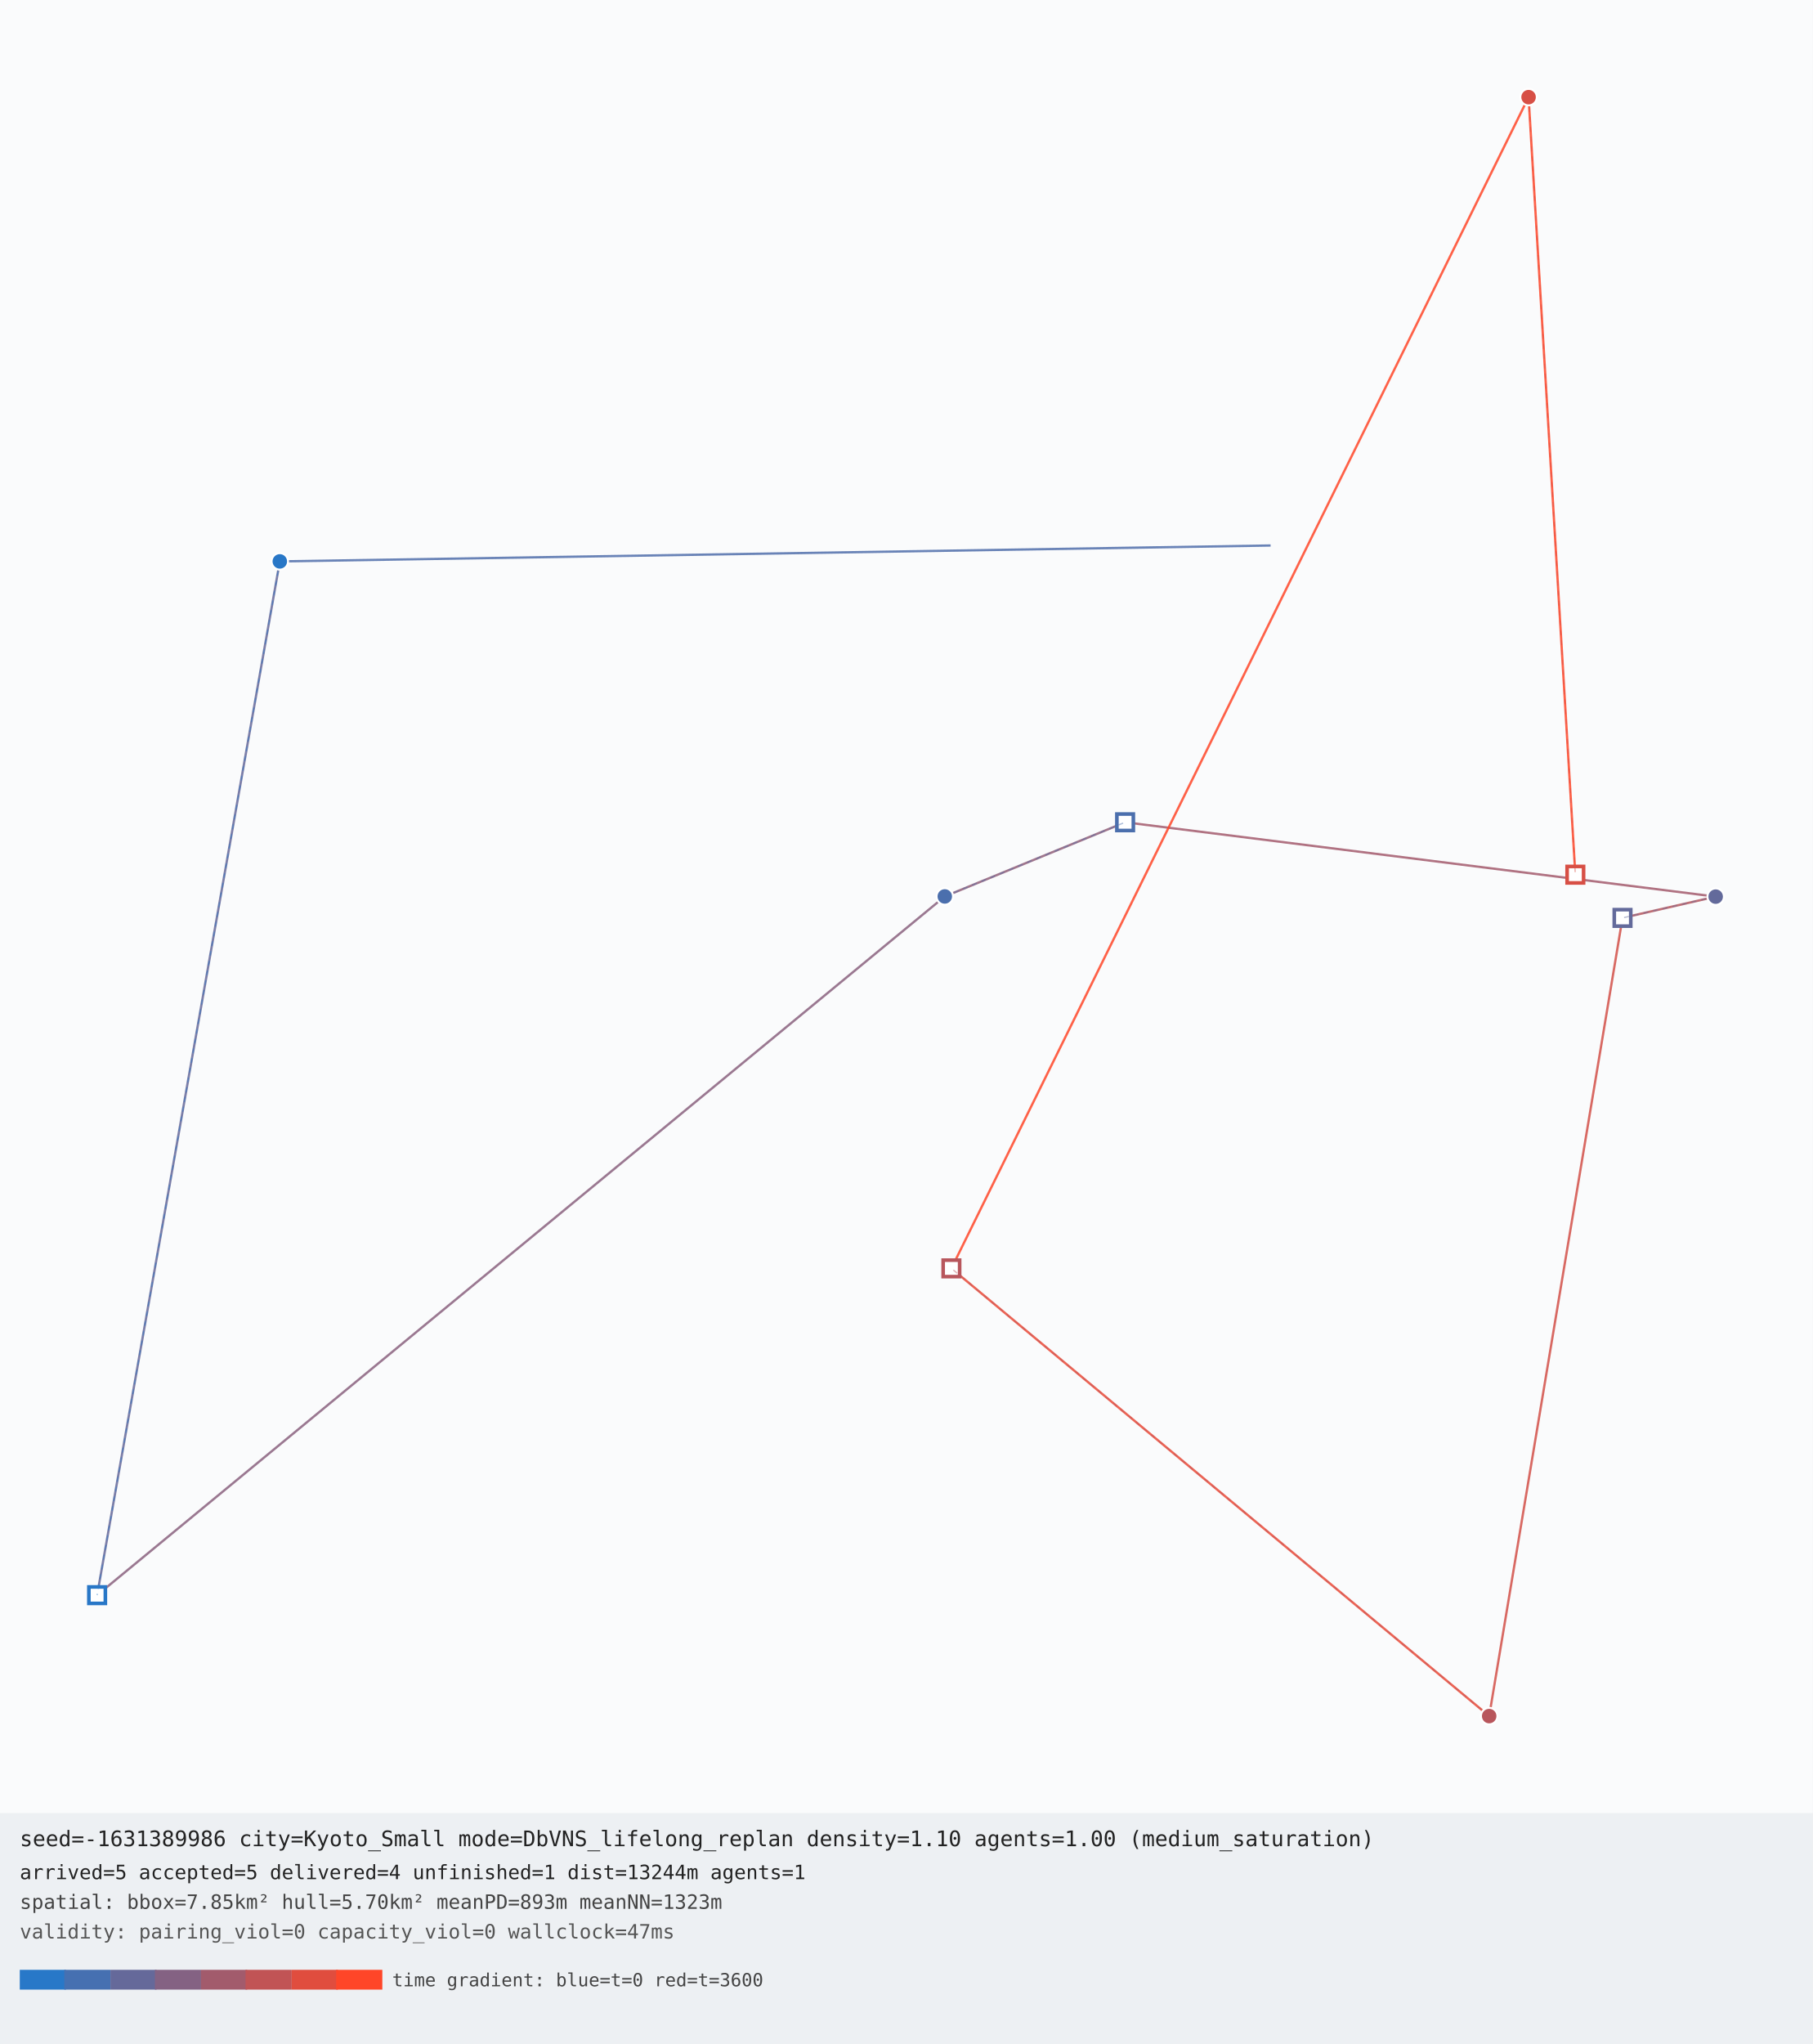
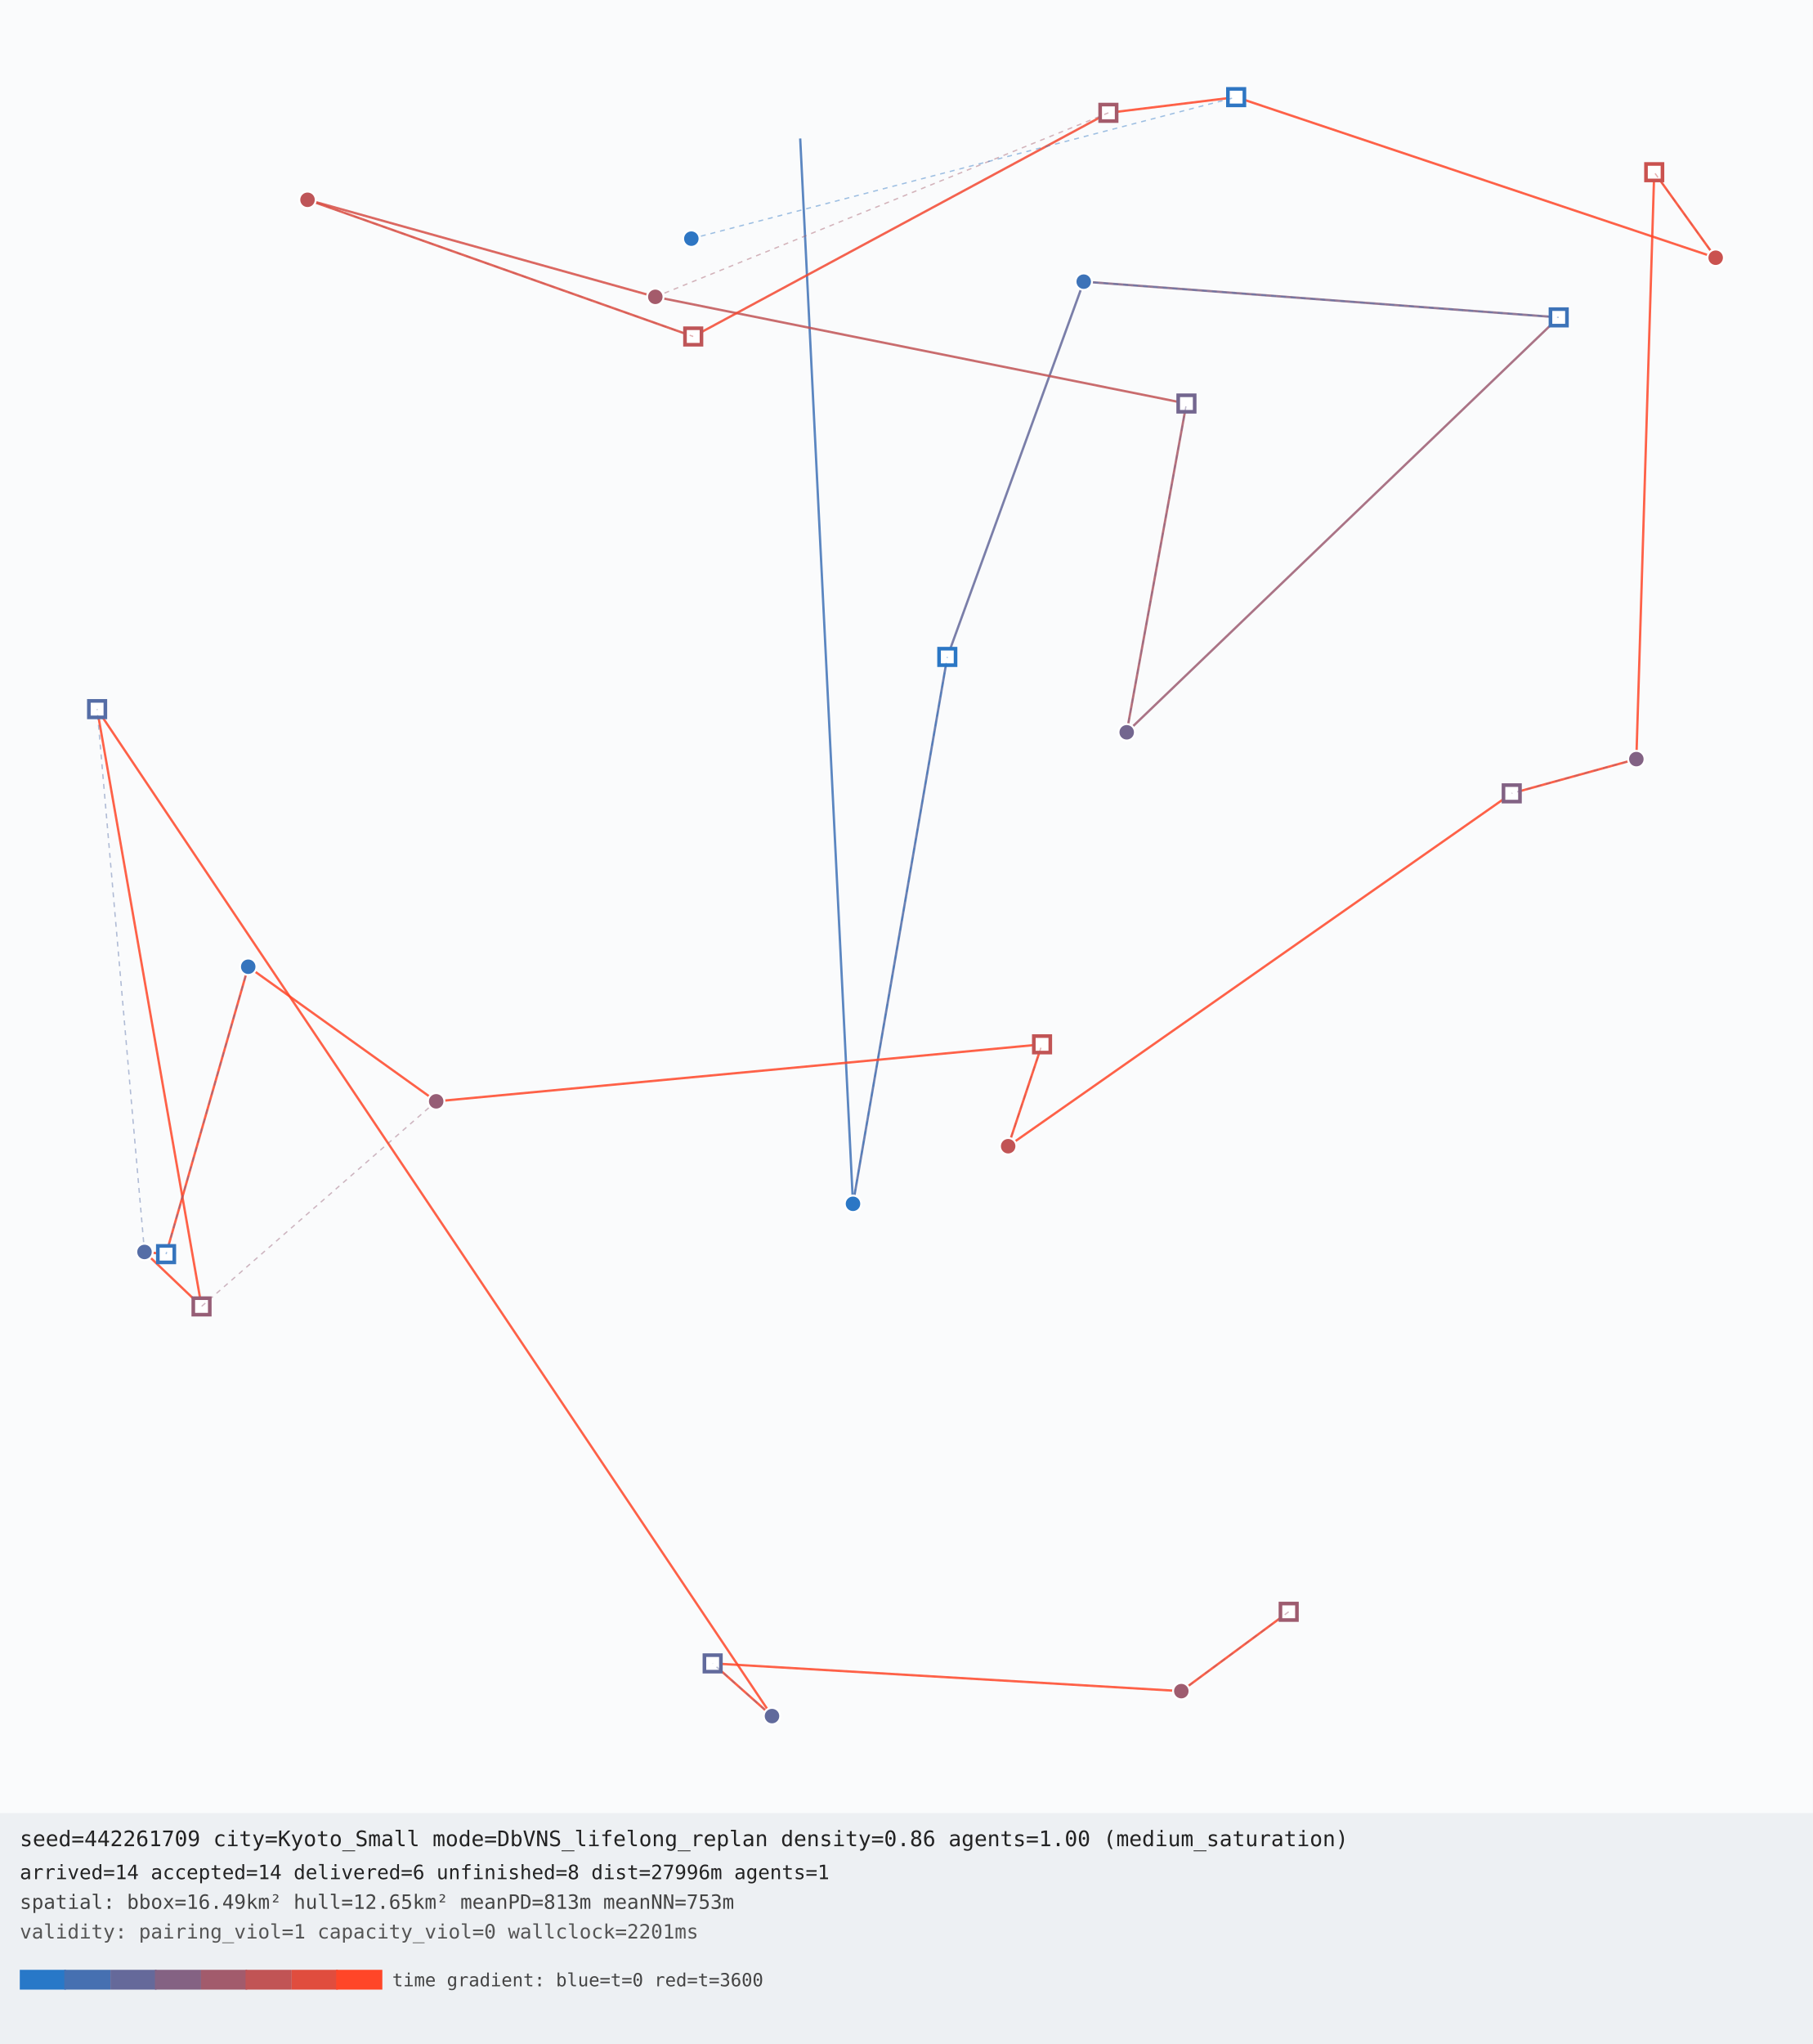
<svg xmlns="http://www.w3.org/2000/svg" width="1100" height="1240">
  <rect width="1100" height="1100" fill="#fafbfc" />
-   <line x1="770.995" y1="330.926" x2="169.787" y2="340.573" stroke="rgb(80,110,170)" stroke-width="1.4" opacity="0.85" />
-   <line x1="169.787" y1="340.573" x2="58.929" y2="967.713" stroke="rgb(102,105,153)" stroke-width="1.4" opacity="0.85" />
-   <line x1="58.929" y1="967.713" x2="573.293" y2="543.827" stroke="rgb(138,97,126)" stroke-width="1.4" opacity="0.85" />
-   <line x1="573.293" y1="543.827" x2="682.718" y2="498.831" stroke="rgb(145,95,121)" stroke-width="1.4" opacity="0.85" />
-   <line x1="682.718" y1="498.831" x2="1041.07" y2="543.943" stroke="rgb(163,91,108)" stroke-width="1.4" opacity="0.85" />
-   <line x1="1041.07" y1="543.943" x2="984.544" y2="556.845" stroke="rgb(181,87,94)" stroke-width="1.4" opacity="0.85" />
-   <line x1="984.544" y1="556.845" x2="903.636" y2="1041.07" stroke="rgb(210,80,72)" stroke-width="1.4" opacity="0.85" />
-   <line x1="903.636" y1="1041.07" x2="577.306" y2="769.47" stroke="rgb(234,74,55)" stroke-width="1.4" opacity="0.85" />
-   <line x1="577.306" y1="769.47" x2="927.538" y2="58.929" stroke="rgb(255,70,40)" stroke-width="1.4" opacity="0.85" />
-   <line x1="927.538" y1="58.929" x2="955.92" y2="530.63" stroke="rgb(255,70,40)" stroke-width="1.4" opacity="0.85" />
-   <circle cx="169.787" cy="340.573" r="5" fill="rgb(40,119,199)" stroke="white" stroke-width="1.2" />
-   <rect x="53.929" y="962.713" width="10" height="10" fill="white" stroke="rgb(40,119,199)" stroke-width="2.2" />
-   <line x1="169.787" y1="340.573" x2="58.929" y2="967.713" stroke="rgb(40,119,199)" stroke-width="0.8" stroke-dasharray="3,3" opacity="0.45" />
-   <circle cx="573.293" cy="543.827" r="5" fill="rgb(75,111,173)" stroke="white" stroke-width="1.2" />
-   <rect x="677.718" y="493.831" width="10" height="10" fill="white" stroke="rgb(75,111,173)" stroke-width="2.2" />
-   <line x1="573.293" y1="543.827" x2="682.718" y2="498.831" stroke="rgb(75,111,173)" stroke-width="0.8" stroke-dasharray="3,3" opacity="0.45" />
-   <circle cx="1041.07" cy="543.943" r="5" fill="rgb(99,106,155)" stroke="white" stroke-width="1.2" />
-   <rect x="979.544" y="551.845" width="10" height="10" fill="white" stroke="rgb(99,106,155)" stroke-width="2.2" />
-   <line x1="1041.07" y1="543.943" x2="984.544" y2="556.845" stroke="rgb(99,106,155)" stroke-width="0.8" stroke-dasharray="3,3" opacity="0.45" />
-   <circle cx="903.636" cy="1041.07" r="5" fill="rgb(184,86,92)" stroke="white" stroke-width="1.2" />
-   <rect x="572.306" y="764.47" width="10" height="10" fill="white" stroke="rgb(184,86,92)" stroke-width="2.2" />
-   <line x1="903.636" y1="1041.07" x2="577.306" y2="769.47" stroke="rgb(184,86,92)" stroke-width="0.8" stroke-dasharray="3,3" opacity="0.45" />
-   <circle cx="927.538" cy="58.929" r="5" fill="rgb(215,79,69)" stroke="white" stroke-width="1.2" />
-   <rect x="950.92" y="525.63" width="10" height="10" fill="white" stroke="rgb(215,79,69)" stroke-width="2.2" />
-   <line x1="927.538" y1="58.929" x2="955.92" y2="530.63" stroke="rgb(215,79,69)" stroke-width="0.8" stroke-dasharray="3,3" opacity="0.45" />
+   <line x1="485.564" y1="84.012" x2="517.597" y2="730.289" stroke="rgb(63,114,182)" stroke-width="1.4" opacity="0.85" />
+   <line x1="517.597" y1="730.289" x2="574.827" y2="398.524" stroke="rgb(84,109,167)" stroke-width="1.4" opacity="0.85" />
+   <line x1="574.827" y1="398.524" x2="657.604" y2="170.861" stroke="rgb(100,105,154)" stroke-width="1.4" opacity="0.85" />
+   <line x1="657.604" y1="170.861" x2="945.824" y2="192.542" stroke="rgb(130,99,132)" stroke-width="1.4" opacity="0.85" />
+   <line x1="945.824" y1="192.542" x2="683.683" y2="444.25" stroke="rgb(156,92,113)" stroke-width="1.4" opacity="0.85" />
+   <line x1="683.683" y1="444.25" x2="719.929" y2="244.799" stroke="rgb(172,89,101)" stroke-width="1.4" opacity="0.85" />
+   <line x1="719.929" y1="244.799" x2="397.654" y2="180.078" stroke="rgb(193,84,85)" stroke-width="1.4" opacity="0.85" />
+   <line x1="397.654" y1="180.078" x2="186.602" y2="121.206" stroke="rgb(214,79,70)" stroke-width="1.4" opacity="0.85" />
+   <line x1="186.602" y1="121.206" x2="420.653" y2="204.131" stroke="rgb(222,77,64)" stroke-width="1.4" opacity="0.85" />
+   <line x1="420.653" y1="204.131" x2="672.57" y2="68.446" stroke="rgb(243,72,48)" stroke-width="1.4" opacity="0.85" />
+   <line x1="672.57" y1="68.446" x2="750.1" y2="58.929" stroke="rgb(255,70,40)" stroke-width="1.4" opacity="0.85" />
+   <line x1="750.1" y1="58.929" x2="1041.07" y2="156.346" stroke="rgb(255,70,40)" stroke-width="1.4" opacity="0.85" />
+   <line x1="1041.07" y1="156.346" x2="1003.78" y2="104.467" stroke="rgb(255,70,40)" stroke-width="1.4" opacity="0.85" />
+   <line x1="1003.78" y1="104.467" x2="992.938" y2="460.511" stroke="rgb(255,70,40)" stroke-width="1.4" opacity="0.85" />
+   <line x1="992.938" y1="460.511" x2="917.321" y2="481.289" stroke="rgb(255,70,40)" stroke-width="1.4" opacity="0.85" />
+   <line x1="917.321" y1="481.289" x2="611.752" y2="695.352" stroke="rgb(255,70,40)" stroke-width="1.4" opacity="0.85" />
+   <line x1="611.752" y1="695.352" x2="632.318" y2="633.544" stroke="rgb(255,70,40)" stroke-width="1.4" opacity="0.85" />
+   <line x1="632.318" y1="633.544" x2="264.676" y2="668.127" stroke="rgb(255,70,40)" stroke-width="1.4" opacity="0.85" />
+   <line x1="264.676" y1="668.127" x2="150.625" y2="586.469" stroke="rgb(255,70,40)" stroke-width="1.4" opacity="0.85" />
+   <line x1="150.625" y1="586.469" x2="100.768" y2="760.828" stroke="rgb(255,70,40)" stroke-width="1.4" opacity="0.85" />
+   <line x1="100.768" y1="760.828" x2="87.679" y2="759.504" stroke="rgb(255,70,40)" stroke-width="1.4" opacity="0.85" />
+   <line x1="87.679" y1="759.504" x2="122.293" y2="792.549" stroke="rgb(255,70,40)" stroke-width="1.4" opacity="0.85" />
+   <line x1="122.293" y1="792.549" x2="58.929" y2="430.198" stroke="rgb(255,70,40)" stroke-width="1.4" opacity="0.85" />
+   <line x1="58.929" y1="430.198" x2="468.449" y2="1041.07" stroke="rgb(255,70,40)" stroke-width="1.4" opacity="0.85" />
+   <line x1="468.449" y1="1041.07" x2="432.437" y2="1009.11" stroke="rgb(255,70,40)" stroke-width="1.4" opacity="0.85" />
+   <line x1="432.437" y1="1009.11" x2="716.817" y2="1025.93" stroke="rgb(255,70,40)" stroke-width="1.4" opacity="0.85" />
+   <line x1="716.817" y1="1025.93" x2="781.981" y2="977.796" stroke="rgb(255,70,40)" stroke-width="1.4" opacity="0.85" />
+   <circle cx="517.597" cy="730.289" r="5" fill="rgb(43,119,197)" stroke="white" stroke-width="1.2" />
+   <rect x="569.827" y="393.524" width="10" height="10" fill="white" stroke="rgb(43,119,197)" stroke-width="2.2" />
+   <line x1="517.597" y1="730.289" x2="574.827" y2="398.524" stroke="rgb(43,119,197)" stroke-width="0.8" stroke-dasharray="3,3" opacity="0.45" />
+   <circle cx="657.604" cy="170.861" r="5" fill="rgb(61,115,184)" stroke="white" stroke-width="1.2" />
+   <rect x="940.824" y="187.542" width="10" height="10" fill="white" stroke="rgb(61,115,184)" stroke-width="2.2" />
+   <line x1="657.604" y1="170.861" x2="945.824" y2="192.542" stroke="rgb(61,115,184)" stroke-width="0.8" stroke-dasharray="3,3" opacity="0.45" />
+   <circle cx="683.683" cy="444.25" r="5" fill="rgb(115,102,143)" stroke="white" stroke-width="1.2" />
+   <rect x="714.929" y="239.799" width="10" height="10" fill="white" stroke="rgb(115,102,143)" stroke-width="2.2" />
+   <line x1="683.683" y1="444.25" x2="719.929" y2="244.799" stroke="rgb(115,102,143)" stroke-width="0.8" stroke-dasharray="3,3" opacity="0.45" />
+   <circle cx="186.602" cy="121.206" r="5" fill="rgb(190,85,88)" stroke="white" stroke-width="1.2" />
+   <rect x="415.653" y="199.131" width="10" height="10" fill="white" stroke="rgb(190,85,88)" stroke-width="2.2" />
+   <line x1="186.602" y1="121.206" x2="420.653" y2="204.131" stroke="rgb(190,85,88)" stroke-width="0.8" stroke-dasharray="3,3" opacity="0.45" />
+   <circle cx="397.654" cy="180.078" r="5" fill="rgb(164,91,107)" stroke="white" stroke-width="1.2" />
+   <rect x="667.57" y="63.446" width="10" height="10" fill="white" stroke="rgb(164,91,107)" stroke-width="2.2" />
+   <line x1="397.654" y1="180.078" x2="672.57" y2="68.446" stroke="rgb(164,91,107)" stroke-width="0.8" stroke-dasharray="3,3" opacity="0.45" />
+   <circle cx="419.503" cy="144.774" r="5" fill="rgb(46,118,195)" stroke="white" stroke-width="1.2" />
+   <rect x="745.1" y="53.929" width="10" height="10" fill="white" stroke="rgb(46,118,195)" stroke-width="2.2" />
+   <line x1="419.503" y1="144.774" x2="750.1" y2="58.929" stroke="rgb(46,118,195)" stroke-width="0.8" stroke-dasharray="3,3" opacity="0.45" />
+   <circle cx="150.625" cy="586.469" r="5" fill="rgb(53,116,189)" stroke="white" stroke-width="1.2" />
+   <rect x="95.768" y="755.828" width="10" height="10" fill="white" stroke="rgb(53,116,189)" stroke-width="2.2" />
+   <line x1="150.625" y1="586.469" x2="100.768" y2="760.828" stroke="rgb(53,116,189)" stroke-width="0.8" stroke-dasharray="3,3" opacity="0.45" />
+   <circle cx="87.679" cy="759.504" r="5" fill="rgb(85,109,166)" stroke="white" stroke-width="1.2" />
+   <rect x="53.929" y="425.198" width="10" height="10" fill="white" stroke="rgb(85,109,166)" stroke-width="2.2" />
+   <line x1="87.679" y1="759.504" x2="58.929" y2="430.198" stroke="rgb(85,109,166)" stroke-width="0.8" stroke-dasharray="3,3" opacity="0.45" />
+   <circle cx="468.449" cy="1041.07" r="5" fill="rgb(97,106,156)" stroke="white" stroke-width="1.2" />
+   <rect x="427.437" y="1004.11" width="10" height="10" fill="white" stroke="rgb(97,106,156)" stroke-width="2.2" />
+   <line x1="468.449" y1="1041.07" x2="432.437" y2="1009.11" stroke="rgb(97,106,156)" stroke-width="0.8" stroke-dasharray="3,3" opacity="0.45" />
+   <circle cx="992.938" cy="460.511" r="5" fill="rgb(130,98,132)" stroke="white" stroke-width="1.2" />
+   <rect x="912.321" y="476.289" width="10" height="10" fill="white" stroke="rgb(130,98,132)" stroke-width="2.2" />
+   <line x1="992.938" y1="460.511" x2="917.321" y2="481.289" stroke="rgb(130,98,132)" stroke-width="0.8" stroke-dasharray="3,3" opacity="0.45" />
+   <circle cx="264.676" cy="668.127" r="5" fill="rgb(150,94,118)" stroke="white" stroke-width="1.2" />
+   <rect x="117.293" y="787.549" width="10" height="10" fill="white" stroke="rgb(150,94,118)" stroke-width="2.2" />
+   <line x1="264.676" y1="668.127" x2="122.293" y2="792.549" stroke="rgb(150,94,118)" stroke-width="0.8" stroke-dasharray="3,3" opacity="0.45" />
+   <circle cx="716.817" cy="1025.93" r="5" fill="rgb(158,92,111)" stroke="white" stroke-width="1.2" />
+   <rect x="776.981" y="972.796" width="10" height="10" fill="white" stroke="rgb(158,92,111)" stroke-width="2.2" />
+   <line x1="716.817" y1="1025.93" x2="781.981" y2="977.796" stroke="rgb(158,92,111)" stroke-width="0.8" stroke-dasharray="3,3" opacity="0.45" />
+   <circle cx="611.752" cy="695.352" r="5" fill="rgb(193,84,85)" stroke="white" stroke-width="1.2" />
+   <rect x="627.318" y="628.544" width="10" height="10" fill="white" stroke="rgb(193,84,85)" stroke-width="2.2" />
+   <line x1="611.752" y1="695.352" x2="632.318" y2="633.544" stroke="rgb(193,84,85)" stroke-width="0.8" stroke-dasharray="3,3" opacity="0.45" />
+   <circle cx="1041.07" cy="156.346" r="5" fill="rgb(202,82,79)" stroke="white" stroke-width="1.2" />
+   <rect x="998.784" y="99.467" width="10" height="10" fill="white" stroke="rgb(202,82,79)" stroke-width="2.2" />
+   <line x1="1041.07" y1="156.346" x2="1003.78" y2="104.467" stroke="rgb(202,82,79)" stroke-width="0.8" stroke-dasharray="3,3" opacity="0.45" />
  <rect y="1100" width="1100" height="140" fill="#edf0f3" />
-   <text x="12" y="1120" font-family="monospace" font-size="13" fill="#222">seed=-1631389986  city=Kyoto_Small  mode=DbVNS_lifelong_replan  density=1.10  agents=1.00  (medium_saturation)</text>
-   <text x="12" y="1140" font-family="monospace" font-size="12" fill="#222">arrived=5 accepted=5 delivered=4 unfinished=1 dist=13244m agents=1</text>
-   <text x="12" y="1158" font-family="monospace" font-size="12" fill="#444">spatial: bbox=7.85km² hull=5.70km² meanPD=893m meanNN=1323m</text>
-   <text x="12" y="1176" font-family="monospace" font-size="12" fill="#555">validity: pairing_viol=0 capacity_viol=0 wallclock=47ms</text>
+   <text x="12" y="1120" font-family="monospace" font-size="13" fill="#222">seed=442261709  city=Kyoto_Small  mode=DbVNS_lifelong_replan  density=0.86  agents=1.00  (medium_saturation)</text>
+   <text x="12" y="1140" font-family="monospace" font-size="12" fill="#222">arrived=14 accepted=14 delivered=6 unfinished=8 dist=27996m agents=1</text>
+   <text x="12" y="1158" font-family="monospace" font-size="12" fill="#444">spatial: bbox=16.49km² hull=12.65km² meanPD=813m meanNN=753m</text>
+   <text x="12" y="1176" font-family="monospace" font-size="12" fill="#555">validity: pairing_viol=1 capacity_viol=0 wallclock=2201ms</text>
  <rect x="12" y="1195" width="28" height="12" fill="rgb(40,120,200)" />
  <rect x="39" y="1195" width="28" height="12" fill="rgb(70,112,177)" />
  <rect x="67" y="1195" width="28" height="12" fill="rgb(101,105,154)" />
  <rect x="94" y="1195" width="28" height="12" fill="rgb(132,98,131)" />
  <rect x="122" y="1195" width="28" height="12" fill="rgb(162,91,108)" />
  <rect x="149" y="1195" width="28" height="12" fill="rgb(193,84,85)" />
  <rect x="177" y="1195" width="28" height="12" fill="rgb(224,77,62)" />
  <rect x="204" y="1195" width="28" height="12" fill="rgb(255,70,40)" />
  <text x="238" y="1205" font-family="monospace" font-size="11" fill="#444">time gradient: blue=t=0  red=t=3600</text>
</svg>
